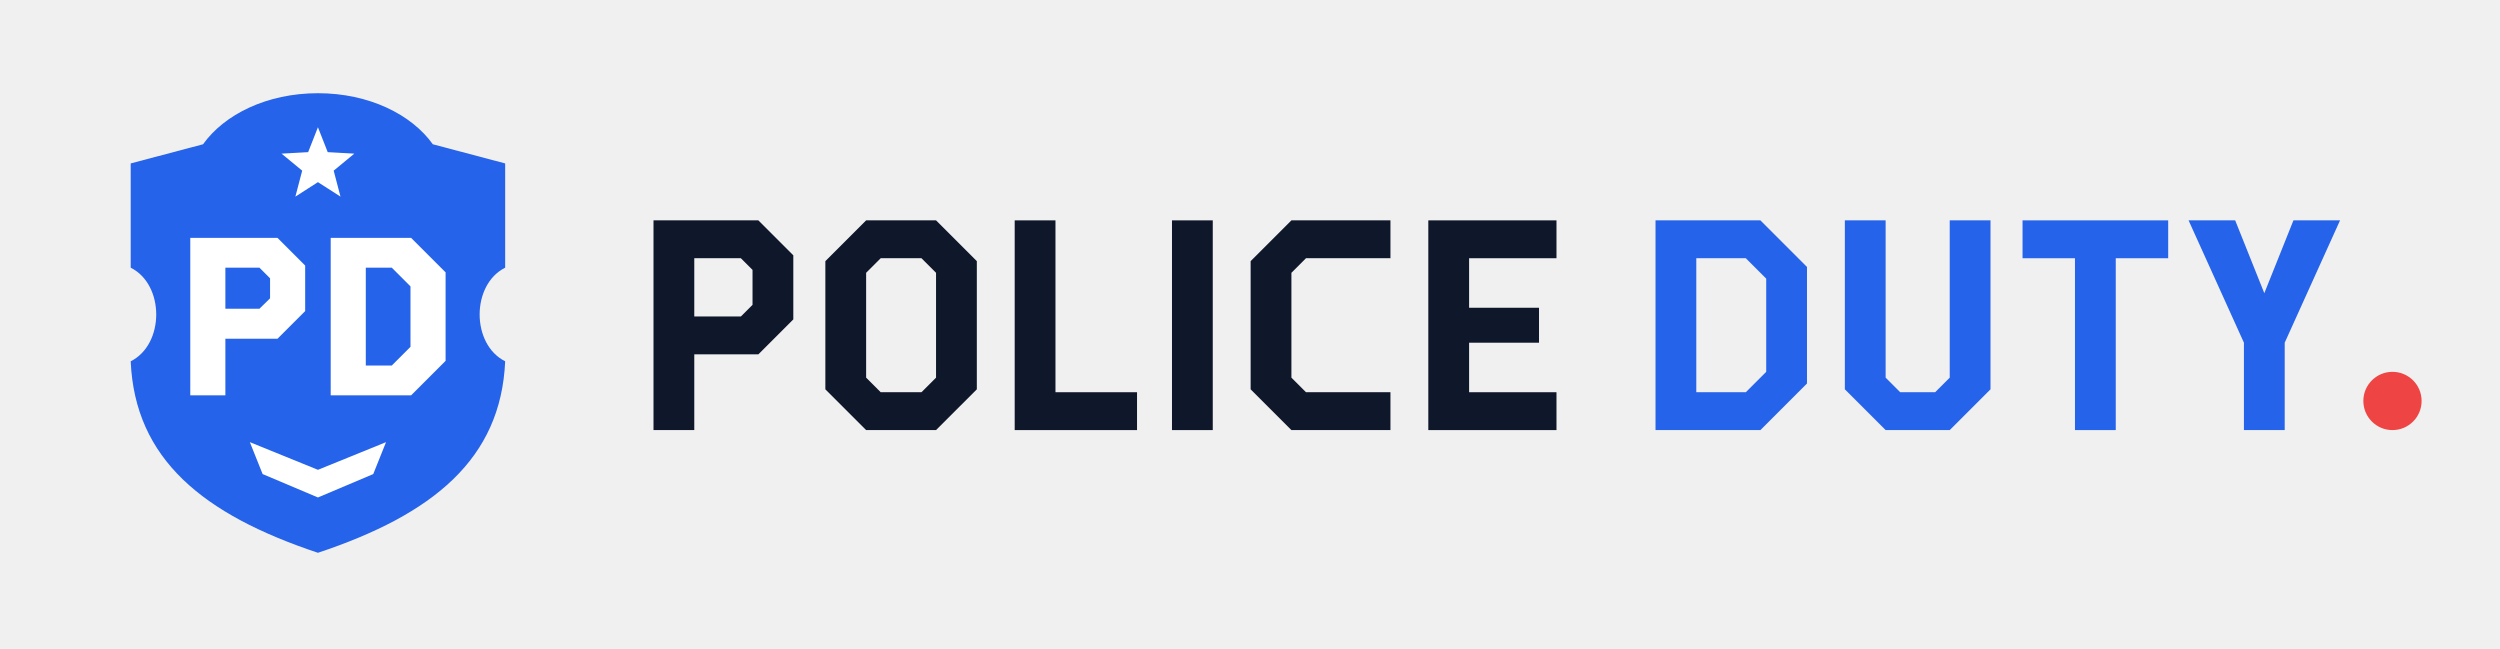
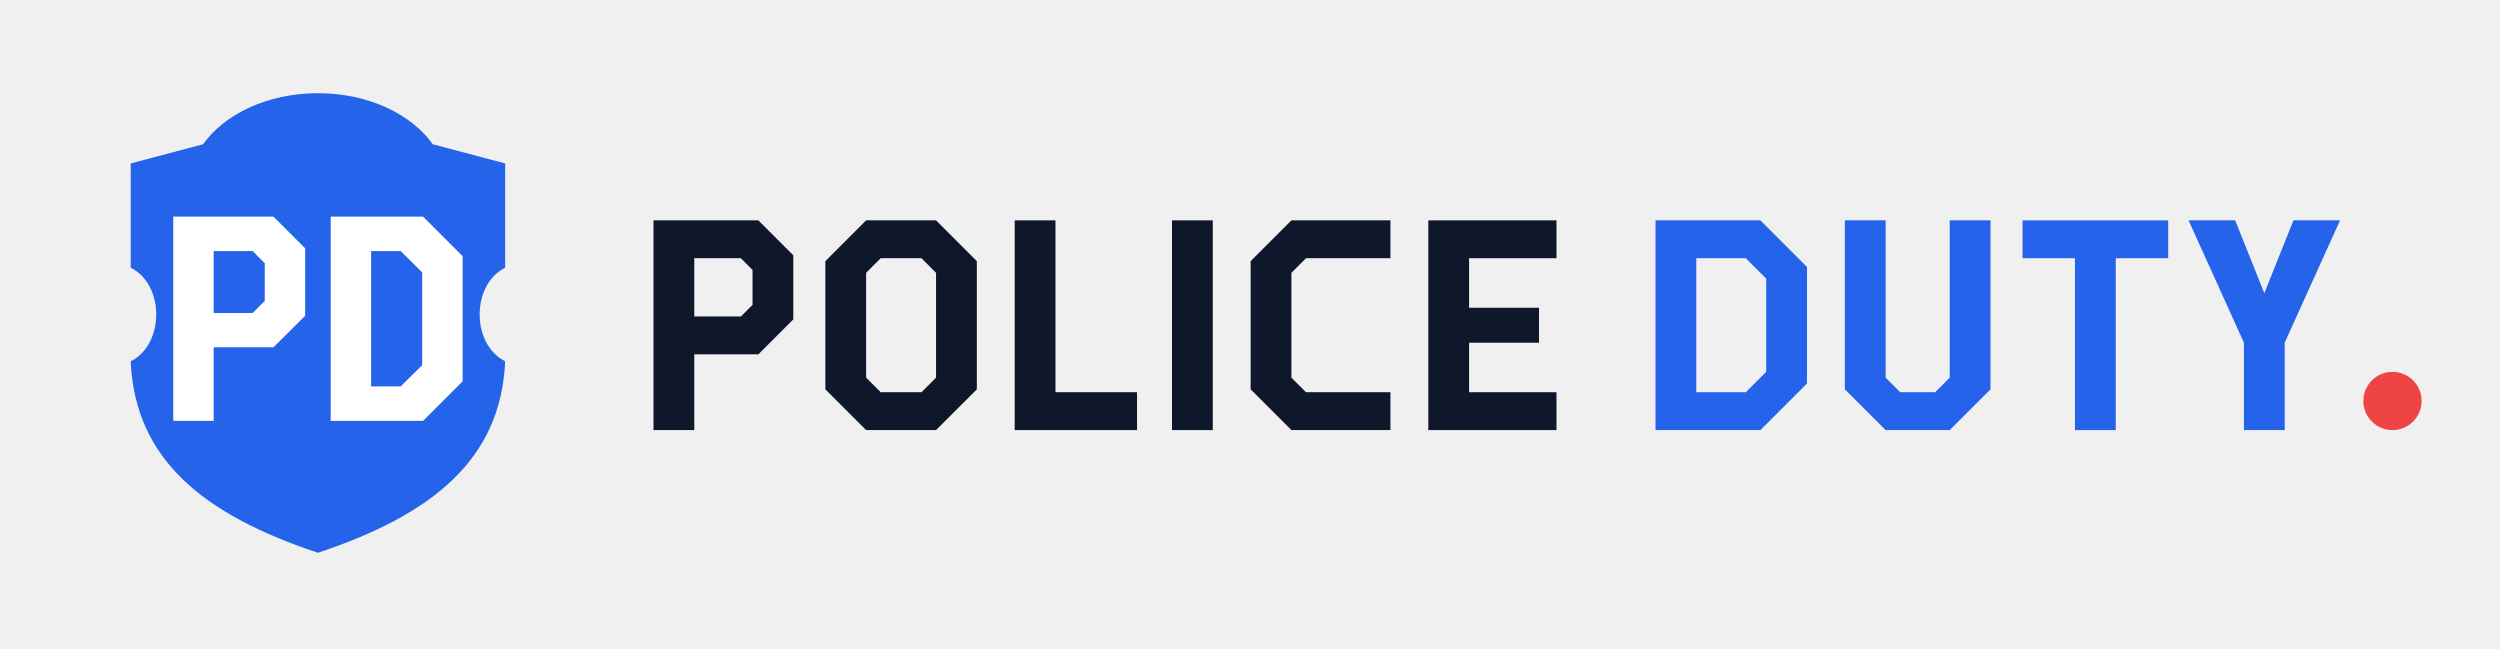
<svg xmlns="http://www.w3.org/2000/svg" viewBox="0 0 987 256" width="987" height="256" role="img" aria-labelledby="title">
  <g id="symbol" transform="translate(18 20) scale(0.84)">
    <path fill="#2563EB" d="M128 20 C152 20 172 30 182 44 L216 53 V102 C200 110 200 138 216 146 C214 192 182 218 128 236 C74 218 42 192 40 146 C56 138 56 110 40 102 V53 L74 44 C84 30 104 20 128 20 Z" />
-     <path fill="#FFFFFF" d="M128 36 L132.6 47.7 L145.1 48.4 L135.4 56.4 L138.6 68.6 L128 61.8 L117.4 68.6 L120.6 56.4 L110.9 48.4 L123.4 47.7 Z" />
-     <path fill="#FFFFFF" fill-rule="evenodd" d="M68 88 H109 L122 101 V122.4 L109 135.4 H84.5 V162 H68 Z M84.5 102 H100.5 L105.5 107 V116.4 L100.5 121.3 H84.5 Z" />
-     <path fill="#FFFFFF" fill-rule="evenodd" d="M134 88 H171.8 L188 104.2 V145.8 L171.8 162 H134 Z M150.5 102 H162.7 L171.5 110.8 V139.2 L162.7 148 H150.5 Z" />
-     <path fill="#FFFFFF" d="M96 184 L128 197 L160 184 L154 199 L128 210 L102 199 Z" />
+     <path fill="#FFFFFF" fill-rule="evenodd" d="M60 78 H107.1 L122 92.9 V124.6 L107.1 139.4 H79 V174 H60 Z M79 94.2 H97.3 L103 99.9 V117.6 L97.3 123.3 H79 Z" />
+     <path fill="#FFFFFF" fill-rule="evenodd" d="M134 78 H177.4 L196 96.6 V155.4 L177.4 174 H134 Z M153 94.2 H166.9 L177 104.2 V147.8 L166.9 157.8 H153 Z" />
  </g>
  <g id="wordmark" transform="translate(258 87) scale(1.15)">
    <path fill="#0F172A" fill-rule="evenodd" d="M0 0 H36 L48 12 V34 L36 46 H14 V72 H0 Z M14 13 H30 L34 17 V29 L30 33 H14 Z" />
    <path fill="#0F172A" fill-rule="evenodd" d="M73 0 H97 L111 14 V58 L97 72 H73 L59 58 V14 Z M78 13 H92 L97 18 V54 L92 59 H78 L73 54 V18 Z" />
    <path fill="#0F172A" d="M124 0 H138 V59 H166 V72 H124 Z" />
    <path fill="#0F172A" d="M178 0 H192 V72 H178 Z" />
    <path fill="#0F172A" d="M219 0 H253 V13 H224 L219 18 V54 L224 59 H253 V72 H219 L205 58 V14 Z" />
    <path fill="#0F172A" d="M266 0 H310 V13 H280 V30 H304 V42 H280 V59 H310 V72 H266 Z" />
    <path fill="#2563EB" fill-rule="evenodd" d="M344 0 H380 L396 16 V56 L380 72 H344 Z M358 13 H375 L382 20 V52 L375 59 H358 Z" />
    <path fill="#2563EB" d="M409 0 H423 V54 L428 59 H440 L445 54 V0 H459 V58 L445 72 H423 L409 58 Z" />
    <path fill="#2563EB" d="M470 0 H520 V13 H502 V72 H488 V13 H470 Z" />
    <path fill="#2563EB" d="M527 0 H543 L553 25 L563 0 H579 L560 42 V72 H546 V42 Z" />
    <circle fill="#EF4444" cx="597" cy="62" r="10" />
  </g>
</svg>
